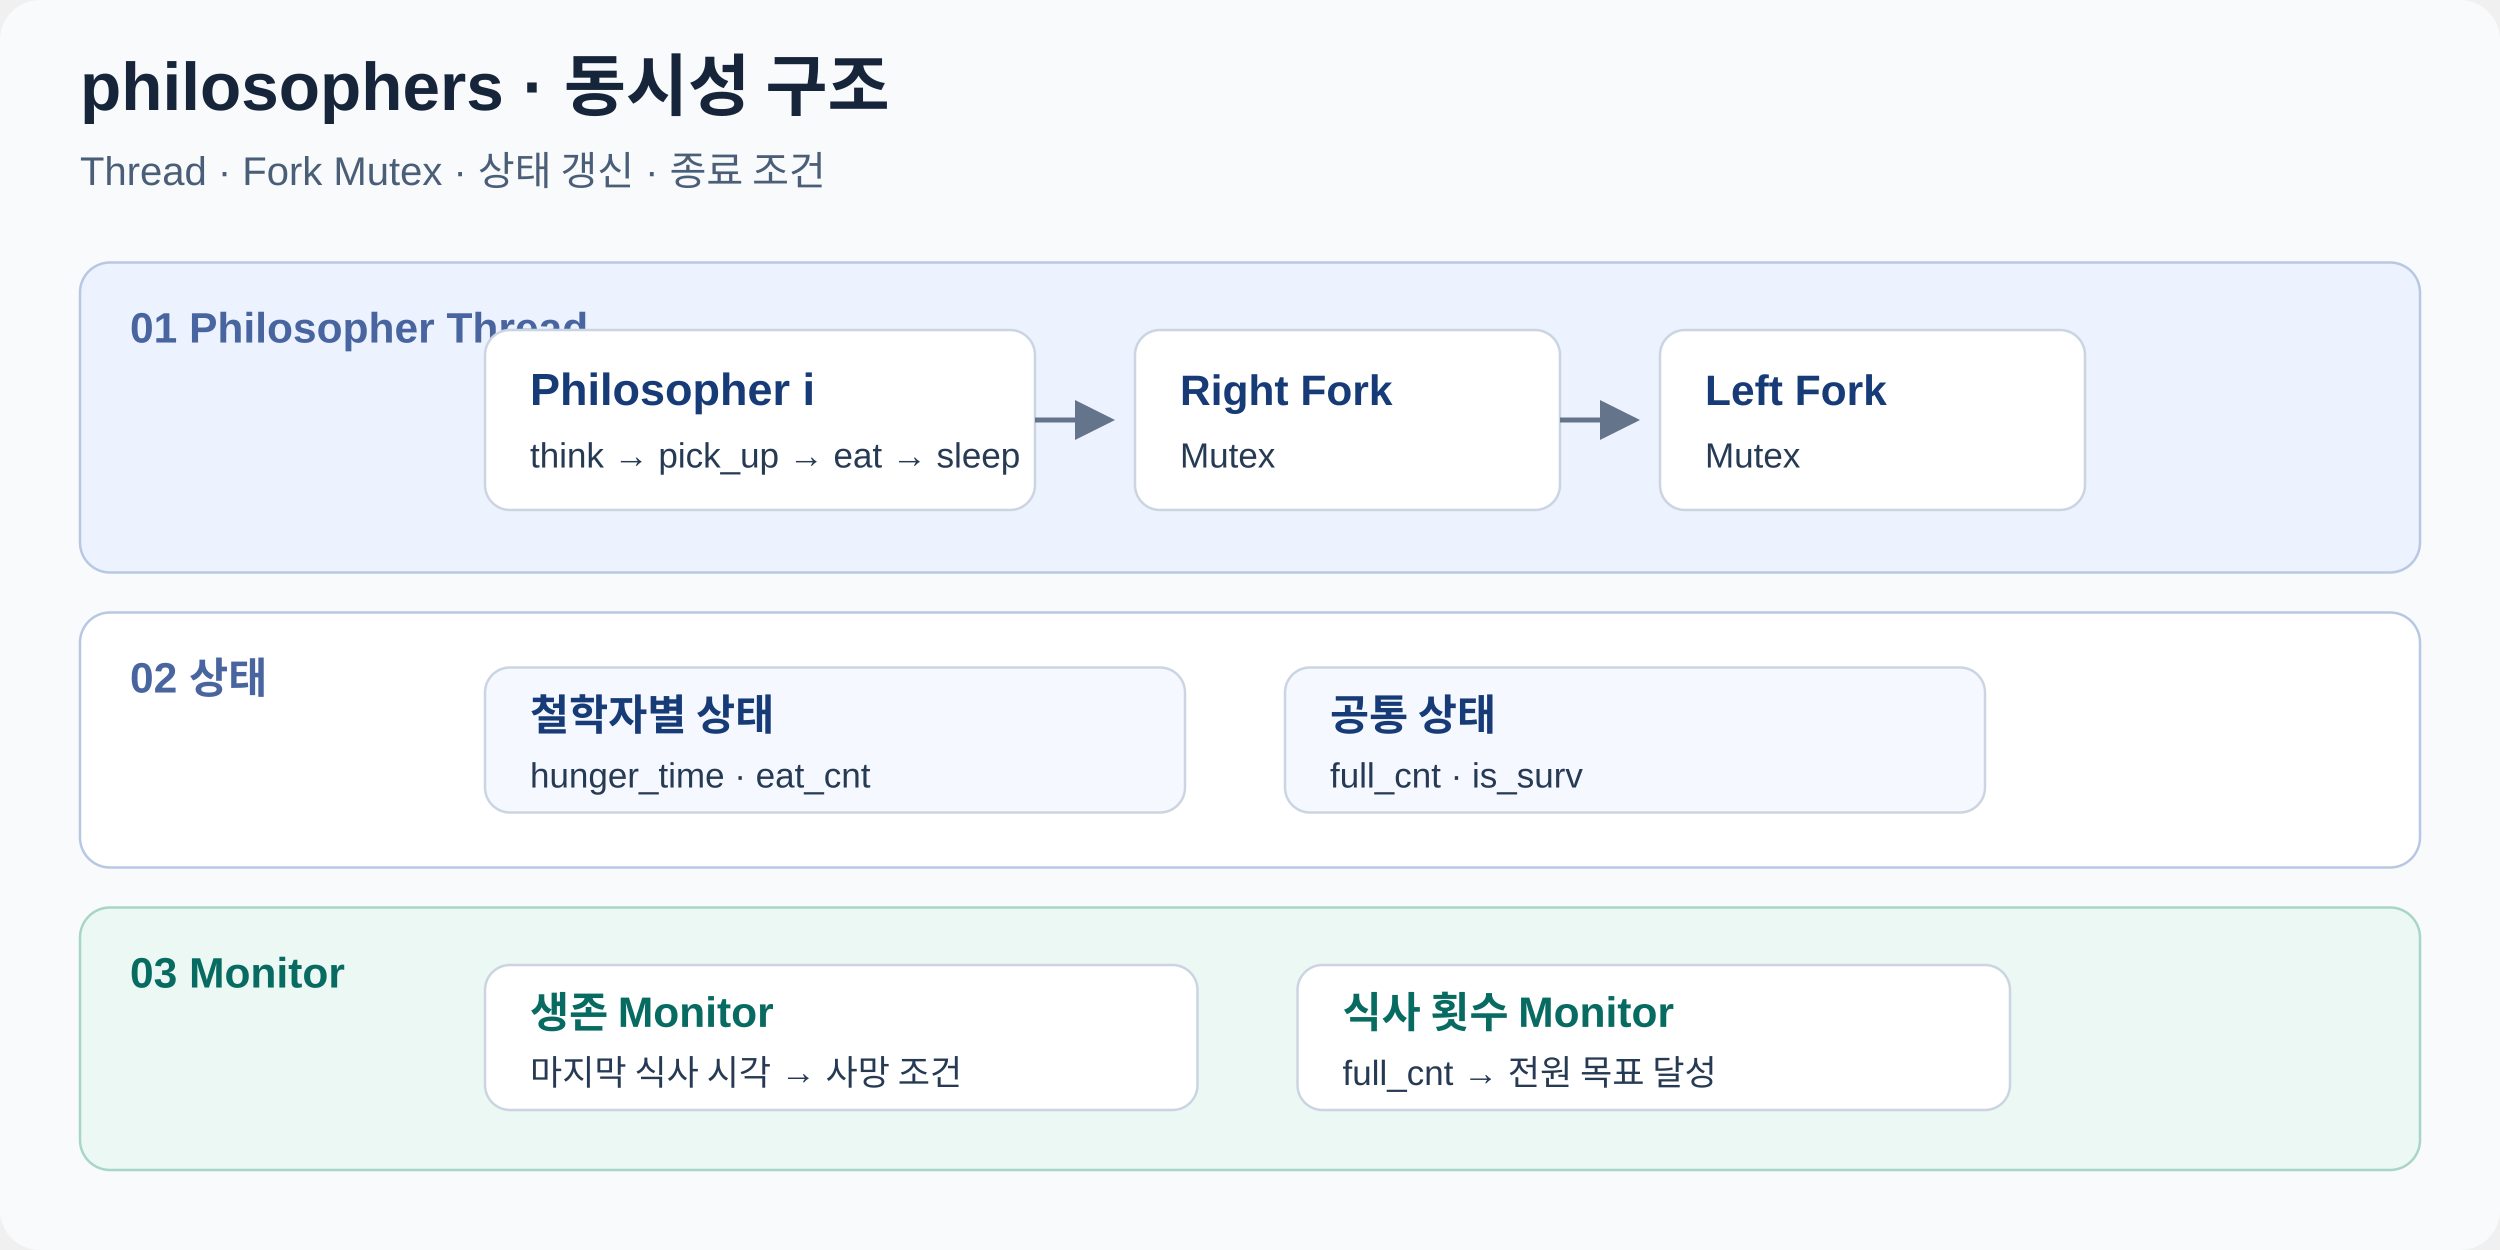
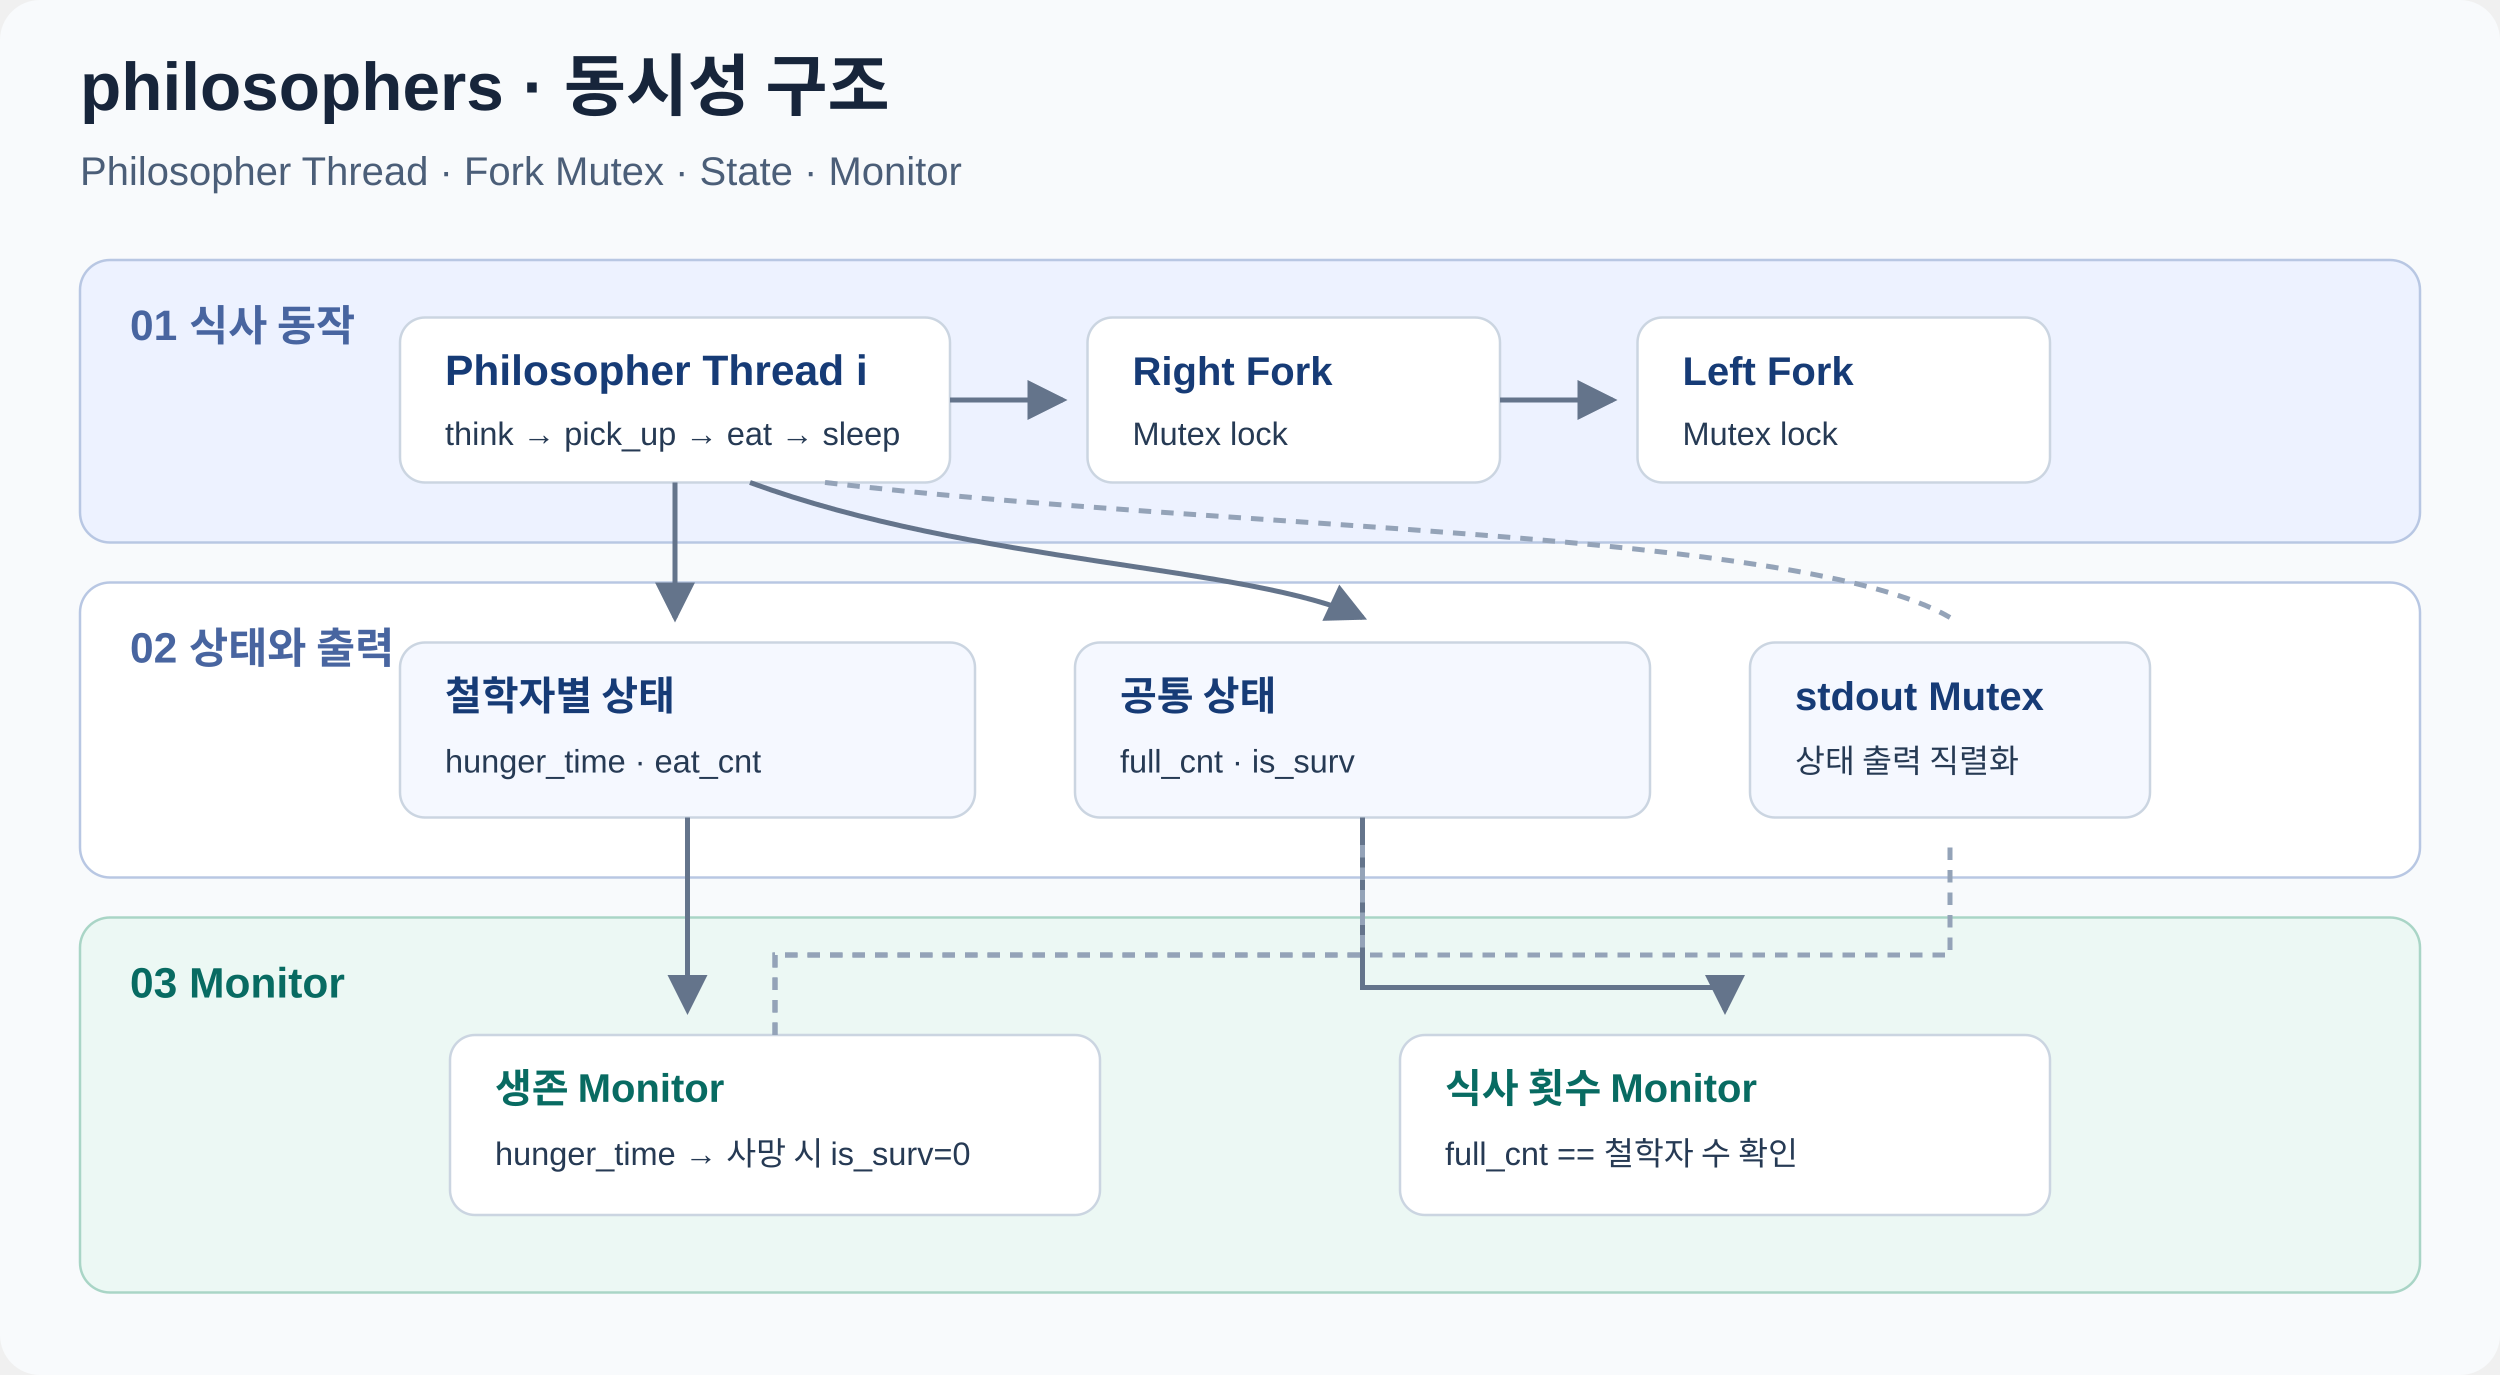
- <svg xmlns="http://www.w3.org/2000/svg" width="1000" height="500" viewBox="0 0 1000 500" role="img" aria-labelledby="title desc">
+ <svg xmlns="http://www.w3.org/2000/svg" width="1000" height="550" viewBox="0 0 1000 550" role="img" aria-labelledby="title desc">
  <defs>
    <marker id="arrow" markerWidth="8" markerHeight="8" refX="7" refY="4" orient="auto">
      <path d="M0 0 L8 4 L0 8Z" fill="#64748b" />
    </marker>
  </defs>
-   <rect width="1000" height="500" rx="16" fill="#f8fafc" />
+   <rect width="1000" height="550" rx="16" fill="#f8fafc" />
  <g font-family="Arial,'Noto Sans CJK KR','Malgun Gothic',sans-serif">
    <text x="32" y="44" font-size="27" font-weight="700" fill="#17253b">philosophers · 동시성 구조</text>
-     <text x="32" y="74" font-size="16" fill="#4b5e78">Thread · Fork Mutex · 상태 갱신 · 종료 조건</text>
-     <rect x="32" y="105" width="936" height="124" rx="12" fill="#edf2ff" stroke="#b8c7e3" />
-     <text x="52" y="137" font-size="17" font-weight="700" fill="#4865a0">01  Philosopher Thread</text>
-     <rect x="194" y="132" width="220" height="72" rx="10" fill="#fff" stroke="#cbd5e1" />
-     <text x="212" y="162" font-size="18" font-weight="700" fill="#163b76">Philosopher i</text>
-     <text x="212" y="187" font-size="14" fill="#263a54">think → pick_up → eat → sleep</text>
-     <rect x="454" y="132" width="170" height="72" rx="10" fill="#fff" stroke="#cbd5e1" />
-     <text x="472" y="162" font-size="17" font-weight="700" fill="#163b76">Right Fork</text>
-     <text x="472" y="187" font-size="14" fill="#263a54">Mutex</text>
-     <rect x="664" y="132" width="170" height="72" rx="10" fill="#fff" stroke="#cbd5e1" />
-     <text x="682" y="162" font-size="17" font-weight="700" fill="#163b76">Left Fork</text>
-     <text x="682" y="187" font-size="14" fill="#263a54">Mutex</text>
-     <path d="M414 168 H444" fill="none" stroke="#64748b" stroke-width="2" marker-end="url(#arrow)" />
-     <path d="M624 168 H654" fill="none" stroke="#64748b" stroke-width="2" marker-end="url(#arrow)" />
-     <rect x="32" y="245" width="936" height="102" rx="12" fill="#fff" stroke="#b8c7e3" />
-     <text x="52" y="277" font-size="17" font-weight="700" fill="#4865a0">02  상태</text>
-     <rect x="194" y="267" width="280" height="58" rx="10" fill="#f5f8ff" stroke="#cbd5e1" />
-     <text x="212" y="292" font-size="17" font-weight="700" fill="#163b76">철학자별 상태</text>
-     <text x="212" y="315" font-size="14" fill="#263a54">hunger_time · eat_cnt</text>
-     <rect x="514" y="267" width="280" height="58" rx="10" fill="#f5f8ff" stroke="#cbd5e1" />
-     <text x="532" y="292" font-size="17" font-weight="700" fill="#163b76">공통 상태</text>
-     <text x="532" y="315" font-size="14" fill="#263a54">full_cnt · is_surv</text>
-     <rect x="32" y="363" width="936" height="105" rx="12" fill="#ecf8f4" stroke="#a9d5c6" />
-     <text x="52" y="395" font-size="17" font-weight="700" fill="#086b62">03  Monitor</text>
-     <rect x="194" y="386" width="285" height="58" rx="10" fill="#fff" stroke="#cbd5e1" />
-     <text x="212" y="411" font-size="17" font-weight="700" fill="#086b62">생존 Monitor</text>
-     <text x="212" y="434" font-size="14" fill="#263a54">마지막 식사 시각 → 사망 조건</text>
-     <rect x="519" y="386" width="285" height="58" rx="10" fill="#fff" stroke="#cbd5e1" />
-     <text x="537" y="411" font-size="17" font-weight="700" fill="#086b62">식사 횟수 Monitor</text>
-     <text x="537" y="434" font-size="14" fill="#263a54">full_cnt → 전원 목표 달성</text>
+     <text x="32" y="74" font-size="16" fill="#4b5e78">Philosopher Thread · Fork Mutex · State · Monitor</text>
+     <rect x="32" y="104" width="936" height="113" rx="12" fill="#edf2ff" stroke="#b8c7e3" />
+     <text x="52" y="136" font-size="17" font-weight="700" fill="#4865a0">01  식사 동작</text>
+     <rect x="160" y="127" width="220" height="66" rx="10" fill="#fff" stroke="#cbd5e1" />
+     <text x="178" y="154" font-size="17" font-weight="700" fill="#163b76">Philosopher Thread i</text>
+     <text x="178" y="178" font-size="13" fill="#263a54">think → pick_up → eat → sleep</text>
+     <rect x="435" y="127" width="165" height="66" rx="10" fill="#fff" stroke="#cbd5e1" />
+     <text x="453" y="154" font-size="16" font-weight="700" fill="#163b76">Right Fork</text>
+     <text x="453" y="178" font-size="13" fill="#263a54">Mutex lock</text>
+     <rect x="655" y="127" width="165" height="66" rx="10" fill="#fff" stroke="#cbd5e1" />
+     <text x="673" y="154" font-size="16" font-weight="700" fill="#163b76">Left Fork</text>
+     <text x="673" y="178" font-size="13" fill="#263a54">Mutex lock</text>
+     <path d="M380 160 H425" fill="none" stroke="#64748b" stroke-width="2" marker-end="url(#arrow)" />
+     <path d="M600 160 H645" fill="none" stroke="#64748b" stroke-width="2" marker-end="url(#arrow)" />
+     <rect x="32" y="233" width="936" height="118" rx="12" fill="#fff" stroke="#b8c7e3" />
+     <text x="52" y="265" font-size="17" font-weight="700" fill="#4865a0">02  상태와 출력</text>
+     <rect x="160" y="257" width="230" height="70" rx="10" fill="#f5f8ff" stroke="#cbd5e1" />
+     <text x="178" y="284" font-size="16" font-weight="700" fill="#163b76">철학자별 상태</text>
+     <text x="178" y="309" font-size="13" fill="#263a54">hunger_time · eat_cnt</text>
+     <rect x="430" y="257" width="230" height="70" rx="10" fill="#f5f8ff" stroke="#cbd5e1" />
+     <text x="448" y="284" font-size="16" font-weight="700" fill="#163b76">공통 상태</text>
+     <text x="448" y="309" font-size="13" fill="#263a54">full_cnt · is_surv</text>
+     <rect x="700" y="257" width="160" height="70" rx="10" fill="#f5f8ff" stroke="#cbd5e1" />
+     <text x="718" y="284" font-size="16" font-weight="700" fill="#163b76">stdout Mutex</text>
+     <text x="718" y="309" font-size="13" fill="#263a54">상태 출력 직렬화</text>
+     <path d="M270 193 V247" fill="none" stroke="#64748b" stroke-width="2" marker-end="url(#arrow)" />
+     <path d="M300 193 C390 226 500 226 545 247" fill="none" stroke="#64748b" stroke-width="2" marker-end="url(#arrow)" />
+     <path d="M330 193 C490 212 720 212 780 247" fill="none" stroke="#94a3b8" stroke-width="2" stroke-dasharray="5 4" />
+     <rect x="32" y="367" width="936" height="150" rx="12" fill="#ecf8f4" stroke="#a9d5c6" />
+     <text x="52" y="399" font-size="17" font-weight="700" fill="#086b62">03  Monitor</text>
+     <rect x="180" y="414" width="260" height="72" rx="10" fill="#fff" stroke="#cbd5e1" />
+     <text x="198" y="441" font-size="16" font-weight="700" fill="#086b62">생존 Monitor</text>
+     <text x="198" y="466" font-size="13" fill="#263a54">hunger_time → 사망 시 is_surv=0</text>
+     <rect x="560" y="414" width="260" height="72" rx="10" fill="#fff" stroke="#cbd5e1" />
+     <text x="578" y="441" font-size="16" font-weight="700" fill="#086b62">식사 횟수 Monitor</text>
+     <text x="578" y="466" font-size="13" fill="#263a54">full_cnt == 철학자 수 확인</text>
+     <path d="M275 327 V404" fill="none" stroke="#64748b" stroke-width="2" marker-end="url(#arrow)" />
+     <path d="M545 327 V395 H690 V404" fill="none" stroke="#64748b" stroke-width="2" marker-end="url(#arrow)" />
+     <path d="M310 414 V382 H545 V337" fill="none" stroke="#94a3b8" stroke-width="2" stroke-dasharray="5 4" />
+     <path d="M310 414 V382 H780 V337" fill="none" stroke="#94a3b8" stroke-width="2" stroke-dasharray="5 4" />
  </g>
</svg>
